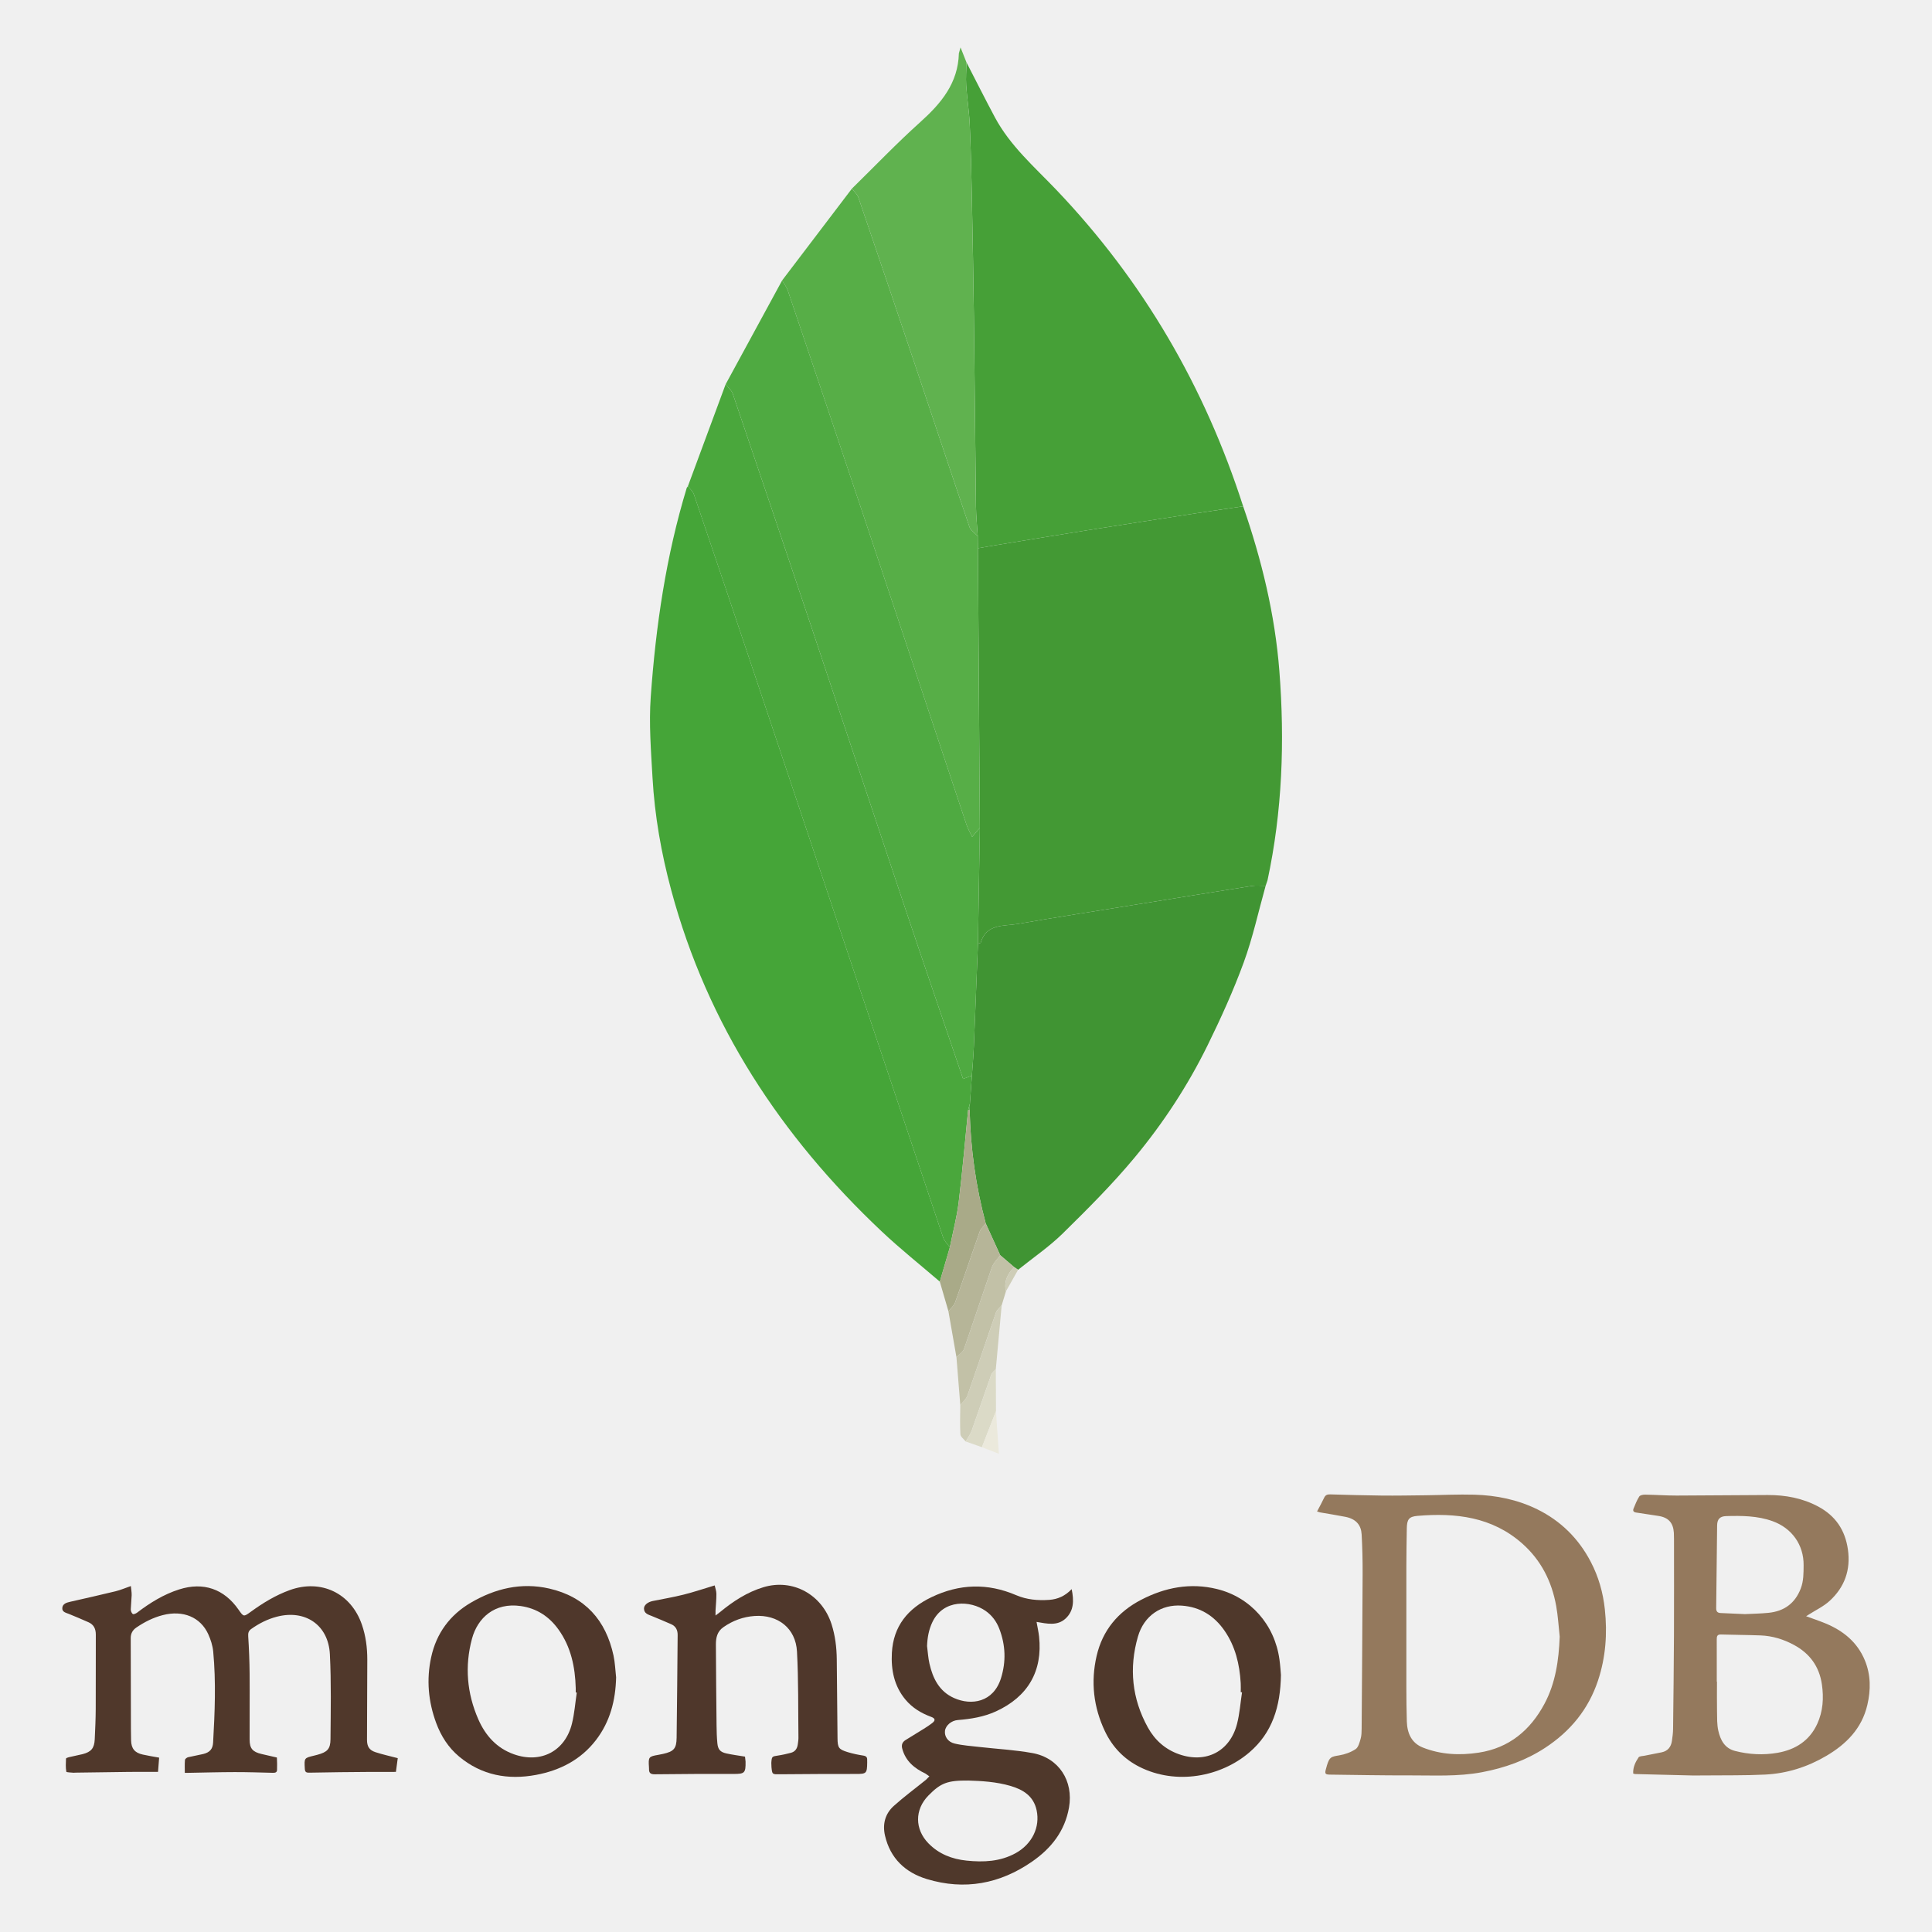
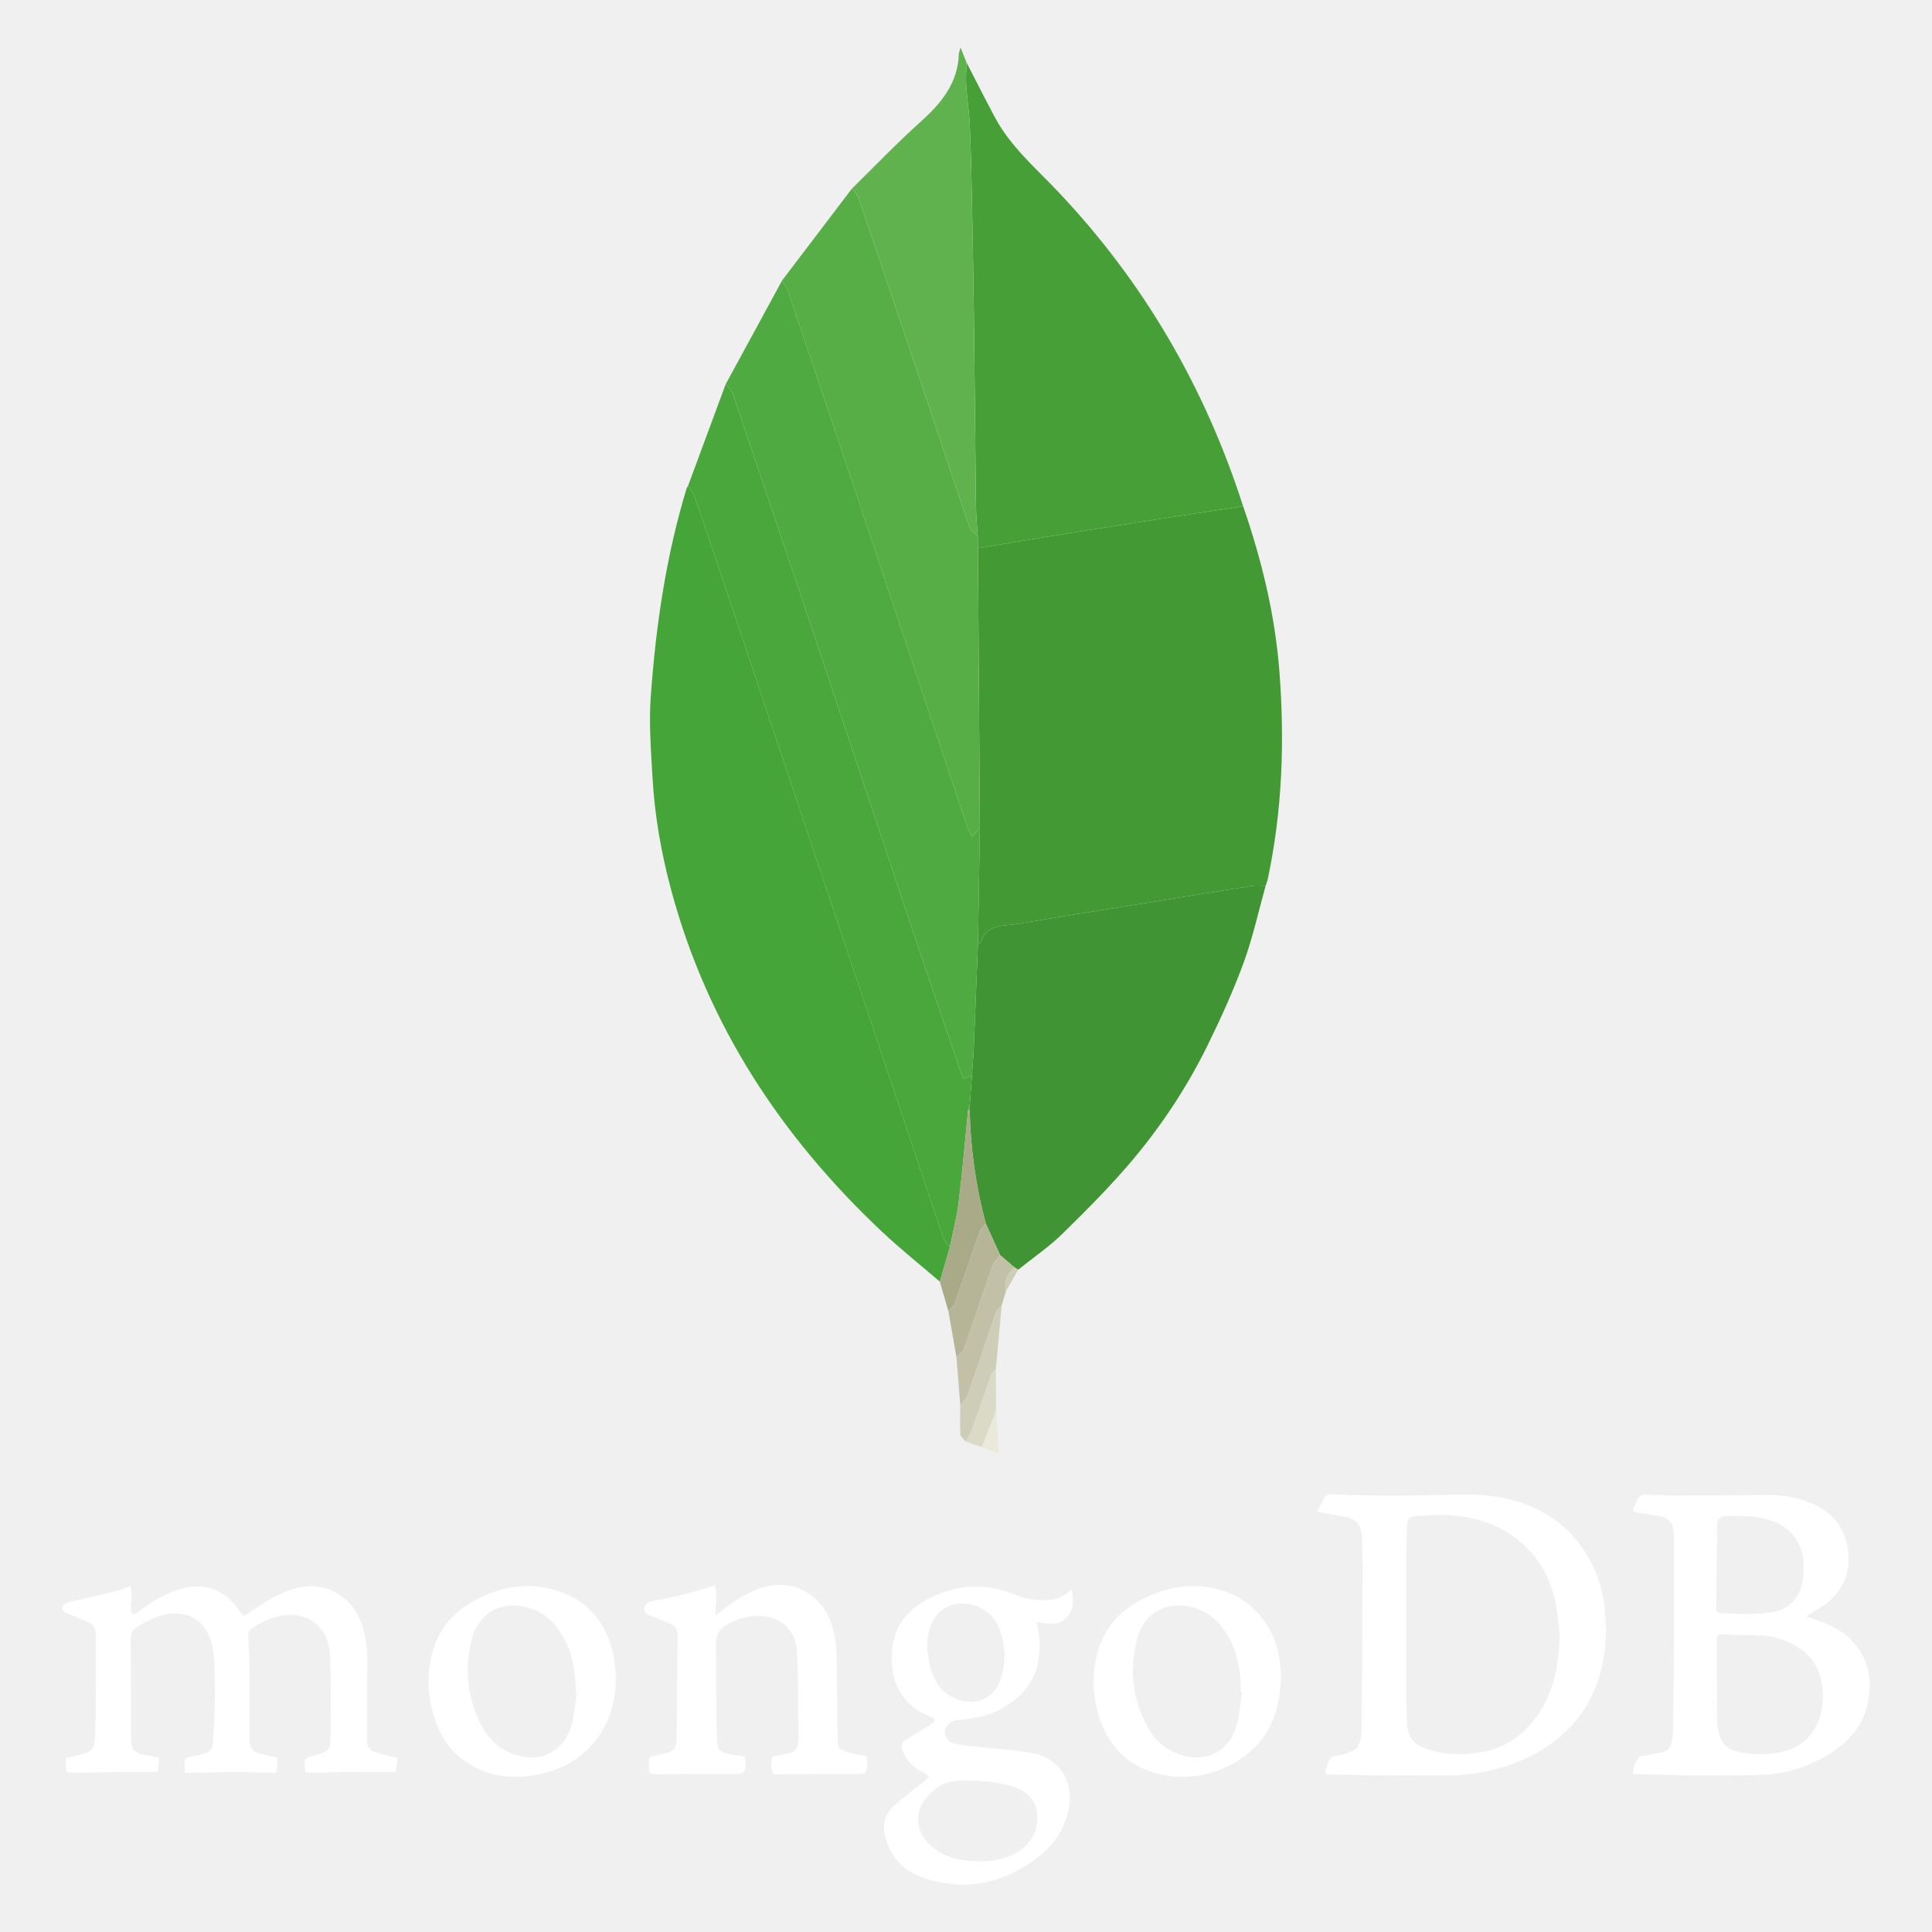
- <svg xmlns="http://www.w3.org/2000/svg" viewBox="0 0 128 128" id="mongodb">
-   <path fill="#94795D" fill-rule="evenodd" d="M87.259 100.139c.169-.325.331-.612.469-.909.087-.19.221-.228.41-.223 1.133.032 2.266.067 3.4.078.963.01 1.928-.008 2.892-.019 1.086-.013 2.172-.07 3.257-.039 1.445.042 2.853.325 4.16.968 1.561.769 2.742 1.94 3.547 3.483.514.985.812 2.03.931 3.14.172 1.608.059 3.179-.451 4.717-.632 1.906-1.832 3.365-3.499 4.458-1.283.841-2.69 1.338-4.198 1.622-1.596.301-3.197.204-4.798.209-1.756.007-3.511-.031-5.267-.051-.307-.003-.351-.061-.27-.354l.075-.27c.171-.538.263-.562.809-.652.378-.061.77-.203 1.087-.413.184-.122.26-.44.332-.685.062-.214.065-.449.067-.675.025-3.425.051-6.849.065-10.272.003-.865-.017-1.732-.065-2.596-.034-.605-.357-1.019-1.077-1.162-.56-.111-1.124-.197-1.687-.296l-.189-.059zm16.076 8.293c-.076-.682-.113-1.37-.235-2.042-.292-1.613-.998-3.018-2.238-4.119-2.005-1.779-4.419-2.053-6.949-1.841-.576.048-.7.245-.709.837-.014.84-.028 1.68-.029 2.52-.004 2.664-.004 5.328 0 7.992.001.758.009 1.516.031 2.272.024.774.305 1.429 1.063 1.729 1.195.473 2.452.529 3.706.336 2.003-.307 3.404-1.474 4.344-3.223.744-1.388.954-2.903 1.016-4.461zM108.204 117.503c-.024-.415.146-.758.356-1.073.057-.085.253-.081.388-.108l1.146-.227c.405-.086.618-.358.675-.755.038-.262.074-.527.077-.792.025-2.097.049-4.194.059-6.291.01-2.1.002-4.2.002-6.3l-.009-.401c-.041-.675-.367-1.025-1.037-1.124l-1.453-.221c-.179-.024-.244-.11-.179-.269.112-.271.219-.552.377-.796.059-.09.258-.125.392-.122.694.01 1.388.062 2.082.061l6.041-.036c1.164-.001 2.288.202 3.332.759 1.149.612 1.792 1.559 1.976 2.849.192 1.355-.219 2.497-1.209 3.404-.407.374-.934.618-1.406.922l-.154.096c.438.161.855.3 1.261.466 1.188.487 2.133 1.248 2.633 2.463.395.959.395 1.959.161 2.953-.364 1.556-1.389 2.591-2.722 3.374-1.251.735-2.605 1.163-4.047 1.235-1.33.067-2.666.042-3.999.057l-.772.004c-1.284-.029-2.569-.062-3.854-.096l-.117-.032zm5.537-6.089h.013c0 .658-.009 1.316.003 1.974.008.426-.007.864.085 1.274.138.613.418 1.166 1.106 1.342.929.239 1.878.287 2.818.124 1.177-.205 2.116-.795 2.631-1.916.382-.833.439-1.716.308-2.618-.174-1.188-.805-2.05-1.854-2.615-.688-.371-1.422-.598-2.204-.628-.876-.033-1.753-.035-2.629-.062-.246-.007-.28.118-.279.32.005.934.002 1.869.002 2.805zm1.865-4.475c.479-.024 1.021-.031 1.56-.085 1.032-.103 1.759-.622 2.138-1.609.193-.501.185-1.017.19-1.538.015-1.357-.777-2.469-2.066-2.929-.995-.355-2.021-.361-3.053-.333-.418.011-.605.194-.611.615l-.062 5.489c-.003.218.091.312.303.319l1.601.071z" clip-rule="evenodd" />
-   <path fill="#50382B" fill-rule="evenodd" d="M10.543 116.448l-.073.944c-.68 0-1.307-.005-1.934.002-1.181.012-2.362.031-3.544.048l-.114.007c-.169-.02-.476-.02-.484-.07-.05-.281-.034-.576-.021-.867.001-.033.116-.075.183-.091l.919-.205c.573-.149.775-.396.802-.988.031-.667.062-1.335.065-2.002.009-1.642-.001-3.282.006-4.924.001-.384-.132-.67-.49-.826-.426-.188-.854-.372-1.285-.546-.204-.082-.469-.127-.445-.401.024-.279.281-.352.523-.407 1.002-.229 2.005-.452 3.004-.696.322-.079.63-.212 1.015-.346.02.208.057.406.053.604l-.059.941c-.001.106.054.248.133.307.048.037.209-.03.289-.092.854-.65 1.758-1.211 2.789-1.538 1.597-.507 2.968-.037 3.928 1.34.338.485.339.485.808.146.805-.585 1.647-1.101 2.589-1.441 2.068-.747 4.055.201 4.774 2.284.262.756.362 1.537.36 2.335l-.019 5.298c-.001.437.144.686.56.822.467.153.951.258 1.477.396l-.122.911c-.598 0-1.148-.004-1.698.001-1.344.012-2.688.019-4.031.05-.234.006-.295-.052-.307-.271-.039-.701-.045-.7.615-.858l.222-.057c.645-.176.86-.374.865-1.028.015-1.878.054-3.761-.041-5.635-.099-1.944-1.642-2.979-3.526-2.481-.615.162-1.172.446-1.69.814-.175.125-.208.269-.194.488.053.828.086 1.657.093 2.486.012 1.451-.006 2.902 0 4.354.002.588.203.813.784.949l.863.199.16.036c.012.276.023.552.01.828-.008.173-.142.188-.292.185-.839-.021-1.679-.049-2.518-.047-1.021.002-2.041.031-3.061.049h-.24c0-.293-.014-.573.01-.852.005-.067.123-.161.204-.182l1.006-.213c.427-.105.631-.324.655-.758.114-2.01.196-4.021.007-6.03-.037-.39-.164-.786-.326-1.145-.515-1.138-1.674-1.613-3.011-1.271-.635.162-1.208.453-1.75.82-.256.174-.378.404-.378.695 0 2.005.007 4.01.013 6.014l.011.773c.012.539.241.823.776.939.344.078.692.131 1.082.203z" clip-rule="evenodd" />
-   <path fill="#4F382B" fill-rule="evenodd" d="M71.001 105.285c.155.754.152 1.432-.402 1.946-.55.511-1.246.339-1.925.225.063.358.133.662.167.97.247 2.289-.738 3.988-2.861 4.959-.802.366-1.653.502-2.522.572-.432.034-.81.364-.851.719-.042.36.184.73.636.838.533.127 1.089.163 1.636.226 1.174.134 2.361.195 3.521.405 1.754.316 2.733 1.847 2.424 3.609-.275 1.568-1.183 2.709-2.449 3.584-2.133 1.478-4.473 1.91-6.965 1.156-1.425-.432-2.43-1.369-2.777-2.885-.174-.759.011-1.446.582-1.961.679-.61 1.418-1.154 2.129-1.73l.23-.231-.264-.185c-.725-.344-1.305-.815-1.53-1.633-.077-.277.003-.459.238-.601.4-.241.798-.486 1.193-.735.186-.116.37-.236.543-.37.236-.18.215-.314-.067-.418-.656-.242-1.239-.593-1.691-1.133-.755-.901-.969-1.974-.907-3.107.097-1.77 1.058-2.936 2.62-3.686 1.857-.891 3.72-.947 5.613-.135.7.3 1.438.364 2.189.312.561-.04 1.051-.252 1.49-.711zm-6.843 12.681c-1.394-.012-1.831.16-2.649.993-.916.934-.911 2.229.003 3.167.694.711 1.56 1.044 2.523 1.144 1.125.116 2.233.069 3.255-.494 1.09-.603 1.632-1.723 1.387-2.851-.203-.931-.889-1.357-1.724-1.602-.95-.278-1.932-.331-2.795-.357zm-2.738-8.908c.051.387.072.779.158 1.158.223.982.65 1.845 1.627 2.282 1.147.515 2.612.294 3.114-1.316.344-1.103.302-2.198-.113-3.274-.185-.48-.483-.886-.91-1.184-.996-.695-2.793-.787-3.525.749-.238.499-.331 1.03-.351 1.585z" clip-rule="evenodd" />
-   <path fill="#4F372B" fill-rule="evenodd" d="M47.35 105.038c.037.171.111.365.113.56.003.371-.037.742-.058 1.113v.322l.314-.24c.86-.708 1.784-1.311 2.86-1.636 1.942-.585 3.882.478 4.515 2.456.24.752.335 1.525.344 2.311.02 1.746.032 3.492.05 5.238.006.627.078.739.671.92.336.103.683.175 1.03.229.191.03.273.105.263.292l.002.172c-.007.723-.057.756-.758.754-1.678-.003-3.355.007-5.033.021-.5.004-.501.019-.551-.475l-.01-.284c.031-.426.041-.422.46-.484.282-.042.562-.107.837-.179.283-.073.419-.282.457-.562.019-.142.044-.284.043-.426-.024-1.908.007-3.818-.097-5.723-.084-1.541-1.26-2.459-2.807-2.354-.759.053-1.445.306-2.071.743-.413.289-.496.706-.494 1.155.008 1.784.025 3.568.044 5.353.004.391.015.782.052 1.17.039.424.188.595.604.687.398.088.804.139 1.229.21l.036.328c.014.765-.066.822-.809.819-1.735-.007-3.47.004-5.204.023-.273.004-.389-.082-.382-.348l-.004-.114c-.045-.689-.025-.715.627-.827l.308-.062c.706-.159.887-.347.897-1.064.033-2.271.045-4.541.068-6.812.003-.326-.12-.579-.424-.714-.426-.188-.856-.367-1.287-.544-.238-.098-.51-.16-.519-.489-.006-.232.242-.437.581-.506.681-.138 1.368-.253 2.041-.422.67-.167 1.328-.391 2.062-.611z" clip-rule="evenodd" />
-   <path fill="#4F382B" fill-rule="evenodd" d="M84.865 110.97c-.032 2.121-.583 3.836-2.083 5.123-1.9 1.633-4.864 2.188-7.287.967-1.034-.521-1.794-1.32-2.289-2.357-.759-1.595-.949-3.272-.553-4.99.392-1.699 1.421-2.93 2.961-3.727 1.584-.819 3.252-1.139 5.011-.709 2.225.543 3.824 2.357 4.142 4.667.057.405.079.815.098 1.026zm-2.577 1.149l-.086-.01c0-.2.011-.4-.002-.6-.073-1.246-.353-2.433-1.075-3.476-.685-.988-1.618-1.571-2.832-1.656-1.359-.096-2.501.664-2.902 2.052-.602 2.084-.398 4.115.66 6.024.461.832 1.144 1.446 2.059 1.769 1.793.631 3.383-.186 3.85-2.022.172-.678.222-1.387.328-2.081z" clip-rule="evenodd" />
-   <path fill="#4F372B" fill-rule="evenodd" d="M40.819 111.134c-.037 1.522-.396 2.929-1.336 4.152-1.007 1.31-2.391 2.01-3.965 2.305-1.861.348-3.609.032-5.104-1.217-.71-.594-1.195-1.355-1.515-2.221-.525-1.42-.656-2.875-.333-4.358.345-1.587 1.241-2.8 2.63-3.614 1.606-.939 3.339-1.358 5.19-.936 2.38.544 3.754 2.095 4.262 4.443.102.474.116.964.171 1.446zm-2.606 1.004l-.069-.01v-.286c-.039-1.396-.312-2.726-1.145-3.886-.617-.861-1.443-1.401-2.502-1.552-1.726-.246-2.854.778-3.228 2.169-.488 1.817-.335 3.612.42 5.335.471 1.074 1.215 1.911 2.358 2.317 1.782.633 3.396-.205 3.847-2.034.166-.669.216-1.367.319-2.053z" clip-rule="evenodd" />
-   <path fill="#439934" fill-rule="evenodd" d="M82.362 33.544c1.227 3.547 2.109 7.168 2.4 10.92.36 4.656.196 9.28-.786 13.859l-.126.366c-.308.001-.622-.038-.923.009-2.543.4-5.083.814-7.624 1.226-2.627.426-5.256.835-7.878 1.289-.929.16-2.079-.031-2.454 1.253l-.18.061.127-7.678-.129-18.526 1.224-.21c2.001-.327 4.002-.66 6.006-.979 2.39-.379 4.782-.749 7.174-1.119 1.056-.162 2.113-.313 3.169-.471z" clip-rule="evenodd" />
-   <path fill="#45A538" fill-rule="evenodd" d="M62.265 84.911c-1.291-1.11-2.627-2.171-3.864-3.339-6.658-6.28-11.529-13.673-13.928-22.586-.661-2.452-1.101-4.945-1.243-7.479-.1-1.774-.243-3.563-.117-5.328.333-4.693 1.012-9.341 2.388-13.862l.076-.105c.134.178.326.336.394.537 1.344 3.956 2.677 7.916 4.004 11.879 4.169 12.451 8.333 24.905 12.509 37.354.082.243.293.442.445.661l-.664 2.268z" clip-rule="evenodd" />
-   <path fill="#46A037" fill-rule="evenodd" d="M82.362 33.544c-1.057.157-2.114.309-3.169.471-2.392.37-4.784.74-7.174 1.119-2.003.318-4.004.651-6.006.979l-1.224.21-.01-.798c-.041-.656-.109-1.312-.118-1.968l-.137-12.554c-.032-2.619-.08-5.238-.133-7.856-.033-1.627-.068-3.255-.141-4.88-.04-.873-.181-1.742-.237-2.615-.033-.502.011-1.008.022-1.512.624 1.209 1.235 2.427 1.876 3.627 1.013 1.897 2.628 3.295 4.083 4.82 5.746 6.031 9.825 13.039 12.368 20.957z" clip-rule="evenodd" />
-   <path fill="#409433" fill-rule="evenodd" d="M64.792 62.527l.18-.061c.375-1.284 1.525-1.093 2.454-1.253 2.622-.454 5.251-.863 7.878-1.289 2.541-.411 5.081-.825 7.624-1.226.301-.047.615-.008.923-.009-.475 1.696-.849 3.429-1.452 5.078-.685 1.87-1.513 3.696-2.392 5.486-1.314 2.675-2.951 5.171-4.853 7.458-1.466 1.762-3.1 3.393-4.737 5.002-.906.889-1.972 1.614-2.966 2.414l-.258-.176-.927-.792-.959-2.104c-.661-2.462-1.007-4.968-1.065-7.516l.018-.428.131-1.854c.043-.633.101-1.265.128-1.898.096-2.276.182-4.554.273-6.832z" clip-rule="evenodd" />
-   <path fill="#4FAA41" fill-rule="evenodd" d="M64.792 62.527c-.09 2.278-.176 4.557-.273 6.835-.027.634-.084 1.266-.128 1.898l-.584.221c-1.298-3.821-2.597-7.602-3.867-11.392-2.101-6.271-4.176-12.551-6.274-18.824-1.693-5.062-3.401-10.121-5.118-15.176-.081-.236-.311-.422-.471-.631l3.74-6.877c.129.223.298.432.379.672 1.73 5.12 3.457 10.241 5.169 15.367 2.228 6.67 4.441 13.343 6.667 20.014.089.266.235.512.375.811l.512-.596c-.043 2.56-.085 5.118-.127 7.678z" clip-rule="evenodd" />
-   <path fill="#4AA73C" fill-rule="evenodd" d="M48.076 25.458c.161.209.391.395.471.631 1.717 5.055 3.425 10.113 5.118 15.176 2.098 6.273 4.173 12.553 6.274 18.824 1.27 3.79 2.569 7.57 3.867 11.392l.584-.221-.131 1.854-.119.427c-.203 2.029-.374 4.062-.622 6.087-.124 1.015-.389 2.011-.59 3.015-.151-.219-.363-.418-.445-.661-4.177-12.449-8.34-24.903-12.509-37.354-1.327-3.963-2.661-7.923-4.004-11.879-.068-.201-.26-.359-.394-.537l2.5-6.754z" clip-rule="evenodd" />
-   <path fill="#57AE47" fill-rule="evenodd" d="M64.918 54.849l-.512.596c-.14-.299-.286-.545-.375-.811-2.226-6.671-4.439-13.344-6.667-20.014-1.712-5.126-3.439-10.247-5.169-15.367-.081-.24-.25-.449-.379-.672l4.625-6.084c.146.194.354.367.429.586 1.284 3.76 2.556 7.523 3.822 11.289 1.182 3.518 2.346 7.04 3.542 10.552.08.235.359.401.545.601l.01.798.129 18.526z" clip-rule="evenodd" />
-   <path fill="#60B24F" fill-rule="evenodd" d="M64.779 35.525c-.187-.199-.465-.365-.545-.601-1.195-3.512-2.36-7.034-3.542-10.552-1.266-3.766-2.538-7.529-3.822-11.289-.075-.219-.283-.392-.429-.586 1.504-1.473 2.961-2.999 4.526-4.404 1.391-1.248 2.509-2.586 2.561-4.559l.11-.393.396.998c-.01.504-.055 1.01-.022 1.512.057.873.198 1.742.237 2.615.073 1.625.108 3.253.141 4.88.053 2.618.101 5.237.133 7.856l.137 12.554c.01.657.079 1.313.119 1.969z" clip-rule="evenodd" />
-   <path fill="#A9AA88" fill-rule="evenodd" d="M62.929 82.642c.201-1.004.466-2 .59-3.015.248-2.024.419-4.058.622-6.087l.051-.008.05.009c.058 2.548.404 5.054 1.065 7.516-.135.178-.324.335-.396.535-.555 1.566-1.079 3.145-1.637 4.71-.076.214-.29.381-.439.568l-.571-1.96.665-2.268z" clip-rule="evenodd" />
-   <path fill="#B6B598" fill-rule="evenodd" d="M62.835 86.871c.149-.188.363-.354.439-.568.558-1.565 1.082-3.144 1.637-4.71.071-.2.261-.357.396-.535l.959 2.104c-.189.268-.451.511-.556.81l-1.836 5.392c-.076.217-.333.369-.507.552l-.532-3.045z" clip-rule="evenodd" />
-   <path fill="#C2C1A7" fill-rule="evenodd" d="M63.367 89.915c.173-.183.431-.335.507-.552l1.836-5.392c.104-.299.367-.542.556-.81l.928.791c-.448.443-.697.955-.547 1.602l-.282.923c-.128.158-.314.296-.377.477-.641 1.836-1.252 3.682-1.898 5.517-.082.232-.309.415-.468.621l-.255-3.177z" clip-rule="evenodd" />
-   <path fill="#CECDB7" fill-rule="evenodd" d="M63.621 93.091c.16-.206.387-.389.468-.621.646-1.835 1.258-3.681 1.898-5.517.063-.181.249-.318.377-.477l-.389 4.236c-.104.12-.254.225-.304.364l-1.294 3.708c-.091.253-.265.479-.401.716-.121-.158-.337-.311-.347-.475-.038-.642-.011-1.289-.008-1.934z" clip-rule="evenodd" />
-   <path fill="#DBDAC7" fill-rule="evenodd" d="M63.977 95.501c.136-.237.31-.463.401-.716l1.294-3.708c.05-.14.201-.244.304-.364l.01 2.78-.931 2.387-1.078-.379z" clip-rule="evenodd" />
-   <path fill="#EBE9DC" fill-rule="evenodd" d="M65.055 95.88l.931-2.387.192 2.824-1.123-.437z" clip-rule="evenodd" />
-   <path fill="#CECDB7" fill-rule="evenodd" d="M66.646 85.554c-.149-.646.099-1.158.547-1.602l.258.176-.805 1.426z" clip-rule="evenodd" />
-   <path fill="#4FAA41" fill-rule="evenodd" d="M64.242 73.542l-.05-.009-.051.008.119-.427-.018.428z" clip-rule="evenodd" />
+ <svg xmlns="http://www.w3.org/2000/svg" id="SvgjsSvg1075" width="288" height="288" version="1.1">
+   <defs id="SvgjsDefs1076" />
+   <g id="SvgjsG1077">
+     <svg viewBox="0 0 128 128" width="288" height="288">
+       <path fill="#ffffff" fill-rule="evenodd" d="M87.259 100.139c.169-.325.331-.612.469-.909.087-.19.221-.228.41-.223 1.133.032 2.266.067 3.4.078.963.01 1.928-.008 2.892-.019 1.086-.013 2.172-.07 3.257-.039 1.445.042 2.853.325 4.16.968 1.561.769 2.742 1.94 3.547 3.483.514.985.812 2.03.931 3.14.172 1.608.059 3.179-.451 4.717-.632 1.906-1.832 3.365-3.499 4.458-1.283.841-2.69 1.338-4.198 1.622-1.596.301-3.197.204-4.798.209-1.756.007-3.511-.031-5.267-.051-.307-.003-.351-.061-.27-.354l.075-.27c.171-.538.263-.562.809-.652.378-.061.77-.203 1.087-.413.184-.122.26-.44.332-.685.062-.214.065-.449.067-.675.025-3.425.051-6.849.065-10.272.003-.865-.017-1.732-.065-2.596-.034-.605-.357-1.019-1.077-1.162-.56-.111-1.124-.197-1.687-.296l-.189-.059zm16.076 8.293c-.076-.682-.113-1.37-.235-2.042-.292-1.613-.998-3.018-2.238-4.119-2.005-1.779-4.419-2.053-6.949-1.841-.576.048-.7.245-.709.837-.014.84-.028 1.68-.029 2.52-.004 2.664-.004 5.328 0 7.992.001.758.009 1.516.031 2.272.024.774.305 1.429 1.063 1.729 1.195.473 2.452.529 3.706.336 2.003-.307 3.404-1.474 4.344-3.223.744-1.388.954-2.903 1.016-4.461zM108.204 117.503c-.024-.415.146-.758.356-1.073.057-.085.253-.081.388-.108l1.146-.227c.405-.086.618-.358.675-.755.038-.262.074-.527.077-.792.025-2.097.049-4.194.059-6.291.01-2.1.002-4.2.002-6.3l-.009-.401c-.041-.675-.367-1.025-1.037-1.124l-1.453-.221c-.179-.024-.244-.11-.179-.269.112-.271.219-.552.377-.796.059-.09.258-.125.392-.122.694.01 1.388.062 2.082.061l6.041-.036c1.164-.001 2.288.202 3.332.759 1.149.612 1.792 1.559 1.976 2.849.192 1.355-.219 2.497-1.209 3.404-.407.374-.934.618-1.406.922l-.154.096c.438.161.855.3 1.261.466 1.188.487 2.133 1.248 2.633 2.463.395.959.395 1.959.161 2.953-.364 1.556-1.389 2.591-2.722 3.374-1.251.735-2.605 1.163-4.047 1.235-1.33.067-2.666.042-3.999.057l-.772.004c-1.284-.029-2.569-.062-3.854-.096l-.117-.032zm5.537-6.089h.013c0 .658-.009 1.316.003 1.974.008.426-.007.864.085 1.274.138.613.418 1.166 1.106 1.342.929.239 1.878.287 2.818.124 1.177-.205 2.116-.795 2.631-1.916.382-.833.439-1.716.308-2.618-.174-1.188-.805-2.05-1.854-2.615-.688-.371-1.422-.598-2.204-.628-.876-.033-1.753-.035-2.629-.062-.246-.007-.28.118-.279.32.005.934.002 1.869.002 2.805zm1.865-4.475c.479-.024 1.021-.031 1.56-.085 1.032-.103 1.759-.622 2.138-1.609.193-.501.185-1.017.19-1.538.015-1.357-.777-2.469-2.066-2.929-.995-.355-2.021-.361-3.053-.333-.418.011-.605.194-.611.615l-.062 5.489c-.003.218.091.312.303.319l1.601.071z" clip-rule="evenodd" class="color94795D svgShape" />
+       <path fill="#ffffff" fill-rule="evenodd" d="M10.543 116.448l-.073.944c-.68 0-1.307-.005-1.934.002-1.181.012-2.362.031-3.544.048l-.114.007c-.169-.02-.476-.02-.484-.07-.05-.281-.034-.576-.021-.867.001-.033.116-.075.183-.091l.919-.205c.573-.149.775-.396.802-.988.031-.667.062-1.335.065-2.002.009-1.642-.001-3.282.006-4.924.001-.384-.132-.67-.49-.826-.426-.188-.854-.372-1.285-.546-.204-.082-.469-.127-.445-.401.024-.279.281-.352.523-.407 1.002-.229 2.005-.452 3.004-.696.322-.079.63-.212 1.015-.346.02.208.057.406.053.604l-.059.941c-.001.106.054.248.133.307.048.037.209-.03.289-.092.854-.65 1.758-1.211 2.789-1.538 1.597-.507 2.968-.037 3.928 1.34.338.485.339.485.808.146.805-.585 1.647-1.101 2.589-1.441 2.068-.747 4.055.201 4.774 2.284.262.756.362 1.537.36 2.335l-.019 5.298c-.001.437.144.686.56.822.467.153.951.258 1.477.396l-.122.911c-.598 0-1.148-.004-1.698.001-1.344.012-2.688.019-4.031.05-.234.006-.295-.052-.307-.271-.039-.701-.045-.7.615-.858l.222-.057c.645-.176.86-.374.865-1.028.015-1.878.054-3.761-.041-5.635-.099-1.944-1.642-2.979-3.526-2.481-.615.162-1.172.446-1.69.814-.175.125-.208.269-.194.488.053.828.086 1.657.093 2.486.012 1.451-.006 2.902 0 4.354.002.588.203.813.784.949l.863.199.16.036c.012.276.023.552.01.828-.008.173-.142.188-.292.185-.839-.021-1.679-.049-2.518-.047-1.021.002-2.041.031-3.061.049h-.24c0-.293-.014-.573.01-.852.005-.067.123-.161.204-.182l1.006-.213c.427-.105.631-.324.655-.758.114-2.01.196-4.021.007-6.03-.037-.39-.164-.786-.326-1.145-.515-1.138-1.674-1.613-3.011-1.271-.635.162-1.208.453-1.75.82-.256.174-.378.404-.378.695 0 2.005.007 4.01.013 6.014l.011.773c.012.539.241.823.776.939.344.078.692.131 1.082.203z" clip-rule="evenodd" class="color50382B svgShape" />
+       <path fill="#ffffff" fill-rule="evenodd" d="M71.001 105.285c.155.754.152 1.432-.402 1.946-.55.511-1.246.339-1.925.225.063.358.133.662.167.97.247 2.289-.738 3.988-2.861 4.959-.802.366-1.653.502-2.522.572-.432.034-.81.364-.851.719-.042.36.184.73.636.838.533.127 1.089.163 1.636.226 1.174.134 2.361.195 3.521.405 1.754.316 2.733 1.847 2.424 3.609-.275 1.568-1.183 2.709-2.449 3.584-2.133 1.478-4.473 1.91-6.965 1.156-1.425-.432-2.43-1.369-2.777-2.885-.174-.759.011-1.446.582-1.961.679-.61 1.418-1.154 2.129-1.73l.23-.231-.264-.185c-.725-.344-1.305-.815-1.53-1.633-.077-.277.003-.459.238-.601.4-.241.798-.486 1.193-.735.186-.116.37-.236.543-.37.236-.18.215-.314-.067-.418-.656-.242-1.239-.593-1.691-1.133-.755-.901-.969-1.974-.907-3.107.097-1.77 1.058-2.936 2.62-3.686 1.857-.891 3.72-.947 5.613-.135.7.3 1.438.364 2.189.312.561-.04 1.051-.252 1.49-.711zm-6.843 12.681c-1.394-.012-1.831.16-2.649.993-.916.934-.911 2.229.003 3.167.694.711 1.56 1.044 2.523 1.144 1.125.116 2.233.069 3.255-.494 1.09-.603 1.632-1.723 1.387-2.851-.203-.931-.889-1.357-1.724-1.602-.95-.278-1.932-.331-2.795-.357zm-2.738-8.908c.051.387.072.779.158 1.158.223.982.65 1.845 1.627 2.282 1.147.515 2.612.294 3.114-1.316.344-1.103.302-2.198-.113-3.274-.185-.48-.483-.886-.91-1.184-.996-.695-2.793-.787-3.525.749-.238.499-.331 1.03-.351 1.585z" clip-rule="evenodd" class="color4F382B svgShape" />
+       <path fill="#ffffff" fill-rule="evenodd" d="M47.35 105.038c.037.171.111.365.113.56.003.371-.037.742-.058 1.113v.322l.314-.24c.86-.708 1.784-1.311 2.86-1.636 1.942-.585 3.882.478 4.515 2.456.24.752.335 1.525.344 2.311.02 1.746.032 3.492.05 5.238.006.627.078.739.671.92.336.103.683.175 1.03.229.191.03.273.105.263.292l.002.172c-.007.723-.057.756-.758.754-1.678-.003-3.355.007-5.033.021-.5.004-.501.019-.551-.475l-.01-.284c.031-.426.041-.422.46-.484.282-.042.562-.107.837-.179.283-.073.419-.282.457-.562.019-.142.044-.284.043-.426-.024-1.908.007-3.818-.097-5.723-.084-1.541-1.26-2.459-2.807-2.354-.759.053-1.445.306-2.071.743-.413.289-.496.706-.494 1.155.008 1.784.025 3.568.044 5.353.004.391.015.782.052 1.17.039.424.188.595.604.687.398.088.804.139 1.229.21l.036.328c.014.765-.066.822-.809.819-1.735-.007-3.47.004-5.204.023-.273.004-.389-.082-.382-.348l-.004-.114c-.045-.689-.025-.715.627-.827l.308-.062c.706-.159.887-.347.897-1.064.033-2.271.045-4.541.068-6.812.003-.326-.12-.579-.424-.714-.426-.188-.856-.367-1.287-.544-.238-.098-.51-.16-.519-.489-.006-.232.242-.437.581-.506.681-.138 1.368-.253 2.041-.422.67-.167 1.328-.391 2.062-.611z" clip-rule="evenodd" class="color4F372B svgShape" />
+       <path fill="#ffffff" fill-rule="evenodd" d="M84.865 110.97c-.032 2.121-.583 3.836-2.083 5.123-1.9 1.633-4.864 2.188-7.287.967-1.034-.521-1.794-1.32-2.289-2.357-.759-1.595-.949-3.272-.553-4.99.392-1.699 1.421-2.93 2.961-3.727 1.584-.819 3.252-1.139 5.011-.709 2.225.543 3.824 2.357 4.142 4.667.057.405.079.815.098 1.026zm-2.577 1.149l-.086-.01c0-.2.011-.4-.002-.6-.073-1.246-.353-2.433-1.075-3.476-.685-.988-1.618-1.571-2.832-1.656-1.359-.096-2.501.664-2.902 2.052-.602 2.084-.398 4.115.66 6.024.461.832 1.144 1.446 2.059 1.769 1.793.631 3.383-.186 3.85-2.022.172-.678.222-1.387.328-2.081z" clip-rule="evenodd" class="color4F382B svgShape" />
+       <path fill="#ffffff" fill-rule="evenodd" d="M40.819 111.134c-.037 1.522-.396 2.929-1.336 4.152-1.007 1.31-2.391 2.01-3.965 2.305-1.861.348-3.609.032-5.104-1.217-.71-.594-1.195-1.355-1.515-2.221-.525-1.42-.656-2.875-.333-4.358.345-1.587 1.241-2.8 2.63-3.614 1.606-.939 3.339-1.358 5.19-.936 2.38.544 3.754 2.095 4.262 4.443.102.474.116.964.171 1.446zm-2.606 1.004l-.069-.01v-.286c-.039-1.396-.312-2.726-1.145-3.886-.617-.861-1.443-1.401-2.502-1.552-1.726-.246-2.854.778-3.228 2.169-.488 1.817-.335 3.612.42 5.335.471 1.074 1.215 1.911 2.358 2.317 1.782.633 3.396-.205 3.847-2.034.166-.669.216-1.367.319-2.053z" clip-rule="evenodd" class="color4F372B svgShape" />
+       <path fill="#439934" fill-rule="evenodd" d="M82.362 33.544c1.227 3.547 2.109 7.168 2.4 10.92.36 4.656.196 9.28-.786 13.859l-.126.366c-.308.001-.622-.038-.923.009-2.543.4-5.083.814-7.624 1.226-2.627.426-5.256.835-7.878 1.289-.929.16-2.079-.031-2.454 1.253l-.18.061.127-7.678-.129-18.526 1.224-.21c2.001-.327 4.002-.66 6.006-.979 2.39-.379 4.782-.749 7.174-1.119 1.056-.162 2.113-.313 3.169-.471z" clip-rule="evenodd" class="color439934 svgShape" />
+       <path fill="#45a538" fill-rule="evenodd" d="M62.265 84.911c-1.291-1.11-2.627-2.171-3.864-3.339-6.658-6.28-11.529-13.673-13.928-22.586-.661-2.452-1.101-4.945-1.243-7.479-.1-1.774-.243-3.563-.117-5.328.333-4.693 1.012-9.341 2.388-13.862l.076-.105c.134.178.326.336.394.537 1.344 3.956 2.677 7.916 4.004 11.879 4.169 12.451 8.333 24.905 12.509 37.354.082.243.293.442.445.661l-.664 2.268z" clip-rule="evenodd" class="color45A538 svgShape" />
+       <path fill="#46a037" fill-rule="evenodd" d="M82.362 33.544c-1.057.157-2.114.309-3.169.471-2.392.37-4.784.74-7.174 1.119-2.003.318-4.004.651-6.006.979l-1.224.21-.01-.798c-.041-.656-.109-1.312-.118-1.968l-.137-12.554c-.032-2.619-.08-5.238-.133-7.856-.033-1.627-.068-3.255-.141-4.88-.04-.873-.181-1.742-.237-2.615-.033-.502.011-1.008.022-1.512.624 1.209 1.235 2.427 1.876 3.627 1.013 1.897 2.628 3.295 4.083 4.82 5.746 6.031 9.825 13.039 12.368 20.957z" clip-rule="evenodd" class="color46A037 svgShape" />
+       <path fill="#409433" fill-rule="evenodd" d="M64.792 62.527l.18-.061c.375-1.284 1.525-1.093 2.454-1.253 2.622-.454 5.251-.863 7.878-1.289 2.541-.411 5.081-.825 7.624-1.226.301-.047.615-.008.923-.009-.475 1.696-.849 3.429-1.452 5.078-.685 1.87-1.513 3.696-2.392 5.486-1.314 2.675-2.951 5.171-4.853 7.458-1.466 1.762-3.1 3.393-4.737 5.002-.906.889-1.972 1.614-2.966 2.414l-.258-.176-.927-.792-.959-2.104c-.661-2.462-1.007-4.968-1.065-7.516l.018-.428.131-1.854c.043-.633.101-1.265.128-1.898.096-2.276.182-4.554.273-6.832z" clip-rule="evenodd" class="color409433 svgShape" />
+       <path fill="#4faa41" fill-rule="evenodd" d="M64.792 62.527c-.09 2.278-.176 4.557-.273 6.835-.027.634-.084 1.266-.128 1.898l-.584.221c-1.298-3.821-2.597-7.602-3.867-11.392-2.101-6.271-4.176-12.551-6.274-18.824-1.693-5.062-3.401-10.121-5.118-15.176-.081-.236-.311-.422-.471-.631l3.74-6.877c.129.223.298.432.379.672 1.73 5.12 3.457 10.241 5.169 15.367 2.228 6.67 4.441 13.343 6.667 20.014.089.266.235.512.375.811l.512-.596c-.043 2.56-.085 5.118-.127 7.678z" clip-rule="evenodd" class="color4FAA41 svgShape" />
+       <path fill="#4aa73c" fill-rule="evenodd" d="M48.076 25.458c.161.209.391.395.471.631 1.717 5.055 3.425 10.113 5.118 15.176 2.098 6.273 4.173 12.553 6.274 18.824 1.27 3.79 2.569 7.57 3.867 11.392l.584-.221-.131 1.854-.119.427c-.203 2.029-.374 4.062-.622 6.087-.124 1.015-.389 2.011-.59 3.015-.151-.219-.363-.418-.445-.661-4.177-12.449-8.34-24.903-12.509-37.354-1.327-3.963-2.661-7.923-4.004-11.879-.068-.201-.26-.359-.394-.537l2.5-6.754z" clip-rule="evenodd" class="color4AA73C svgShape" />
+       <path fill="#57ae47" fill-rule="evenodd" d="M64.918 54.849l-.512.596c-.14-.299-.286-.545-.375-.811-2.226-6.671-4.439-13.344-6.667-20.014-1.712-5.126-3.439-10.247-5.169-15.367-.081-.24-.25-.449-.379-.672l4.625-6.084c.146.194.354.367.429.586 1.284 3.76 2.556 7.523 3.822 11.289 1.182 3.518 2.346 7.04 3.542 10.552.08.235.359.401.545.601l.01.798.129 18.526z" clip-rule="evenodd" class="color57AE47 svgShape" />
+       <path fill="#60b24f" fill-rule="evenodd" d="M64.779 35.525c-.187-.199-.465-.365-.545-.601-1.195-3.512-2.36-7.034-3.542-10.552-1.266-3.766-2.538-7.529-3.822-11.289-.075-.219-.283-.392-.429-.586 1.504-1.473 2.961-2.999 4.526-4.404 1.391-1.248 2.509-2.586 2.561-4.559l.11-.393.396.998c-.01.504-.055 1.01-.022 1.512.057.873.198 1.742.237 2.615.073 1.625.108 3.253.141 4.88.053 2.618.101 5.237.133 7.856l.137 12.554c.01.657.079 1.313.119 1.969z" clip-rule="evenodd" class="color60B24F svgShape" />
+       <path fill="#a9aa88" fill-rule="evenodd" d="M62.929 82.642c.201-1.004.466-2 .59-3.015.248-2.024.419-4.058.622-6.087l.051-.008.05.009c.058 2.548.404 5.054 1.065 7.516-.135.178-.324.335-.396.535-.555 1.566-1.079 3.145-1.637 4.71-.076.214-.29.381-.439.568l-.571-1.96.665-2.268z" clip-rule="evenodd" class="colorA9AA88 svgShape" />
+       <path fill="#b6b598" fill-rule="evenodd" d="M62.835 86.871c.149-.188.363-.354.439-.568.558-1.565 1.082-3.144 1.637-4.71.071-.2.261-.357.396-.535l.959 2.104c-.189.268-.451.511-.556.81l-1.836 5.392c-.076.217-.333.369-.507.552l-.532-3.045z" clip-rule="evenodd" class="colorB6B598 svgShape" />
+       <path fill="#c2c1a7" fill-rule="evenodd" d="M63.367 89.915c.173-.183.431-.335.507-.552l1.836-5.392c.104-.299.367-.542.556-.81l.928.791c-.448.443-.697.955-.547 1.602l-.282.923c-.128.158-.314.296-.377.477-.641 1.836-1.252 3.682-1.898 5.517-.082.232-.309.415-.468.621l-.255-3.177z" clip-rule="evenodd" class="colorC2C1A7 svgShape" />
+       <path fill="#cecdb7" fill-rule="evenodd" d="M63.621 93.091c.16-.206.387-.389.468-.621.646-1.835 1.258-3.681 1.898-5.517.063-.181.249-.318.377-.477l-.389 4.236c-.104.12-.254.225-.304.364l-1.294 3.708c-.091.253-.265.479-.401.716-.121-.158-.337-.311-.347-.475-.038-.642-.011-1.289-.008-1.934z" clip-rule="evenodd" class="colorCECDB7 svgShape" />
+       <path fill="#dbdac7" fill-rule="evenodd" d="M63.977 95.501c.136-.237.31-.463.401-.716l1.294-3.708c.05-.14.201-.244.304-.364l.01 2.78-.931 2.387-1.078-.379z" clip-rule="evenodd" class="colorDBDAC7 svgShape" />
+       <path fill="#ebe9dc" fill-rule="evenodd" d="M65.055 95.88l.931-2.387.192 2.824-1.123-.437z" clip-rule="evenodd" class="colorEBE9DC svgShape" />
+       <path fill="#cecdb7" fill-rule="evenodd" d="M66.646 85.554c-.149-.646.099-1.158.547-1.602l.258.176-.805 1.426z" clip-rule="evenodd" class="colorCECDB7 svgShape" />
+       <path fill="#4faa41" fill-rule="evenodd" d="M64.242 73.542l-.05-.009-.051.008.119-.427-.018.428z" clip-rule="evenodd" class="color4FAA41 svgShape" />
+     </svg>
+   </g>
</svg>
